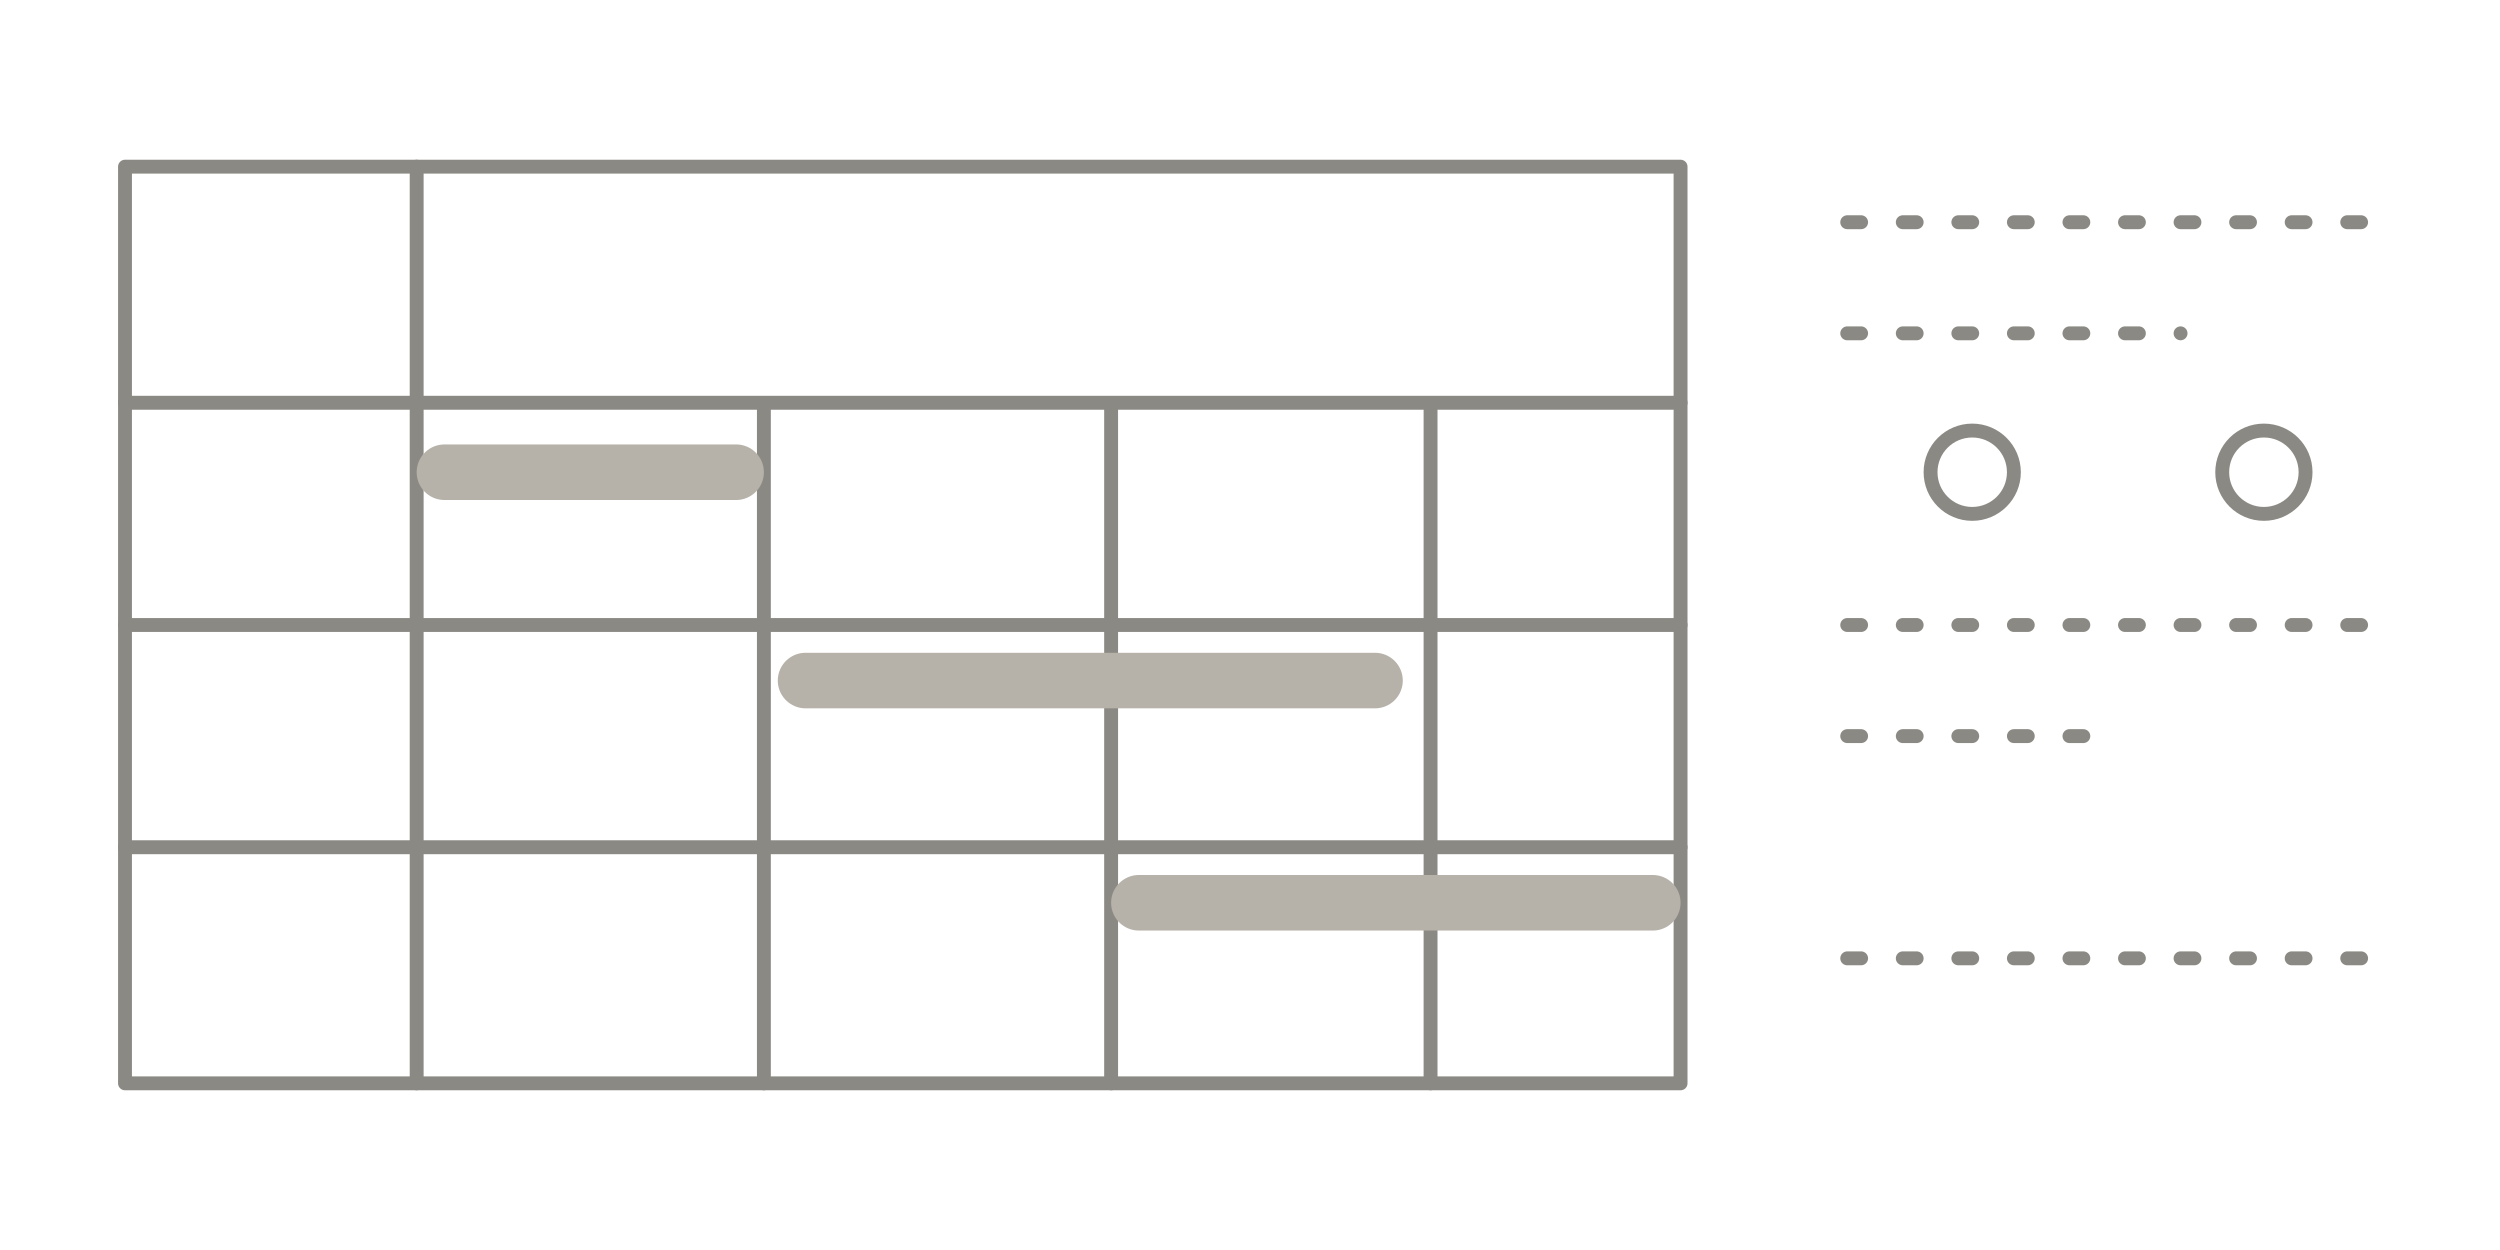
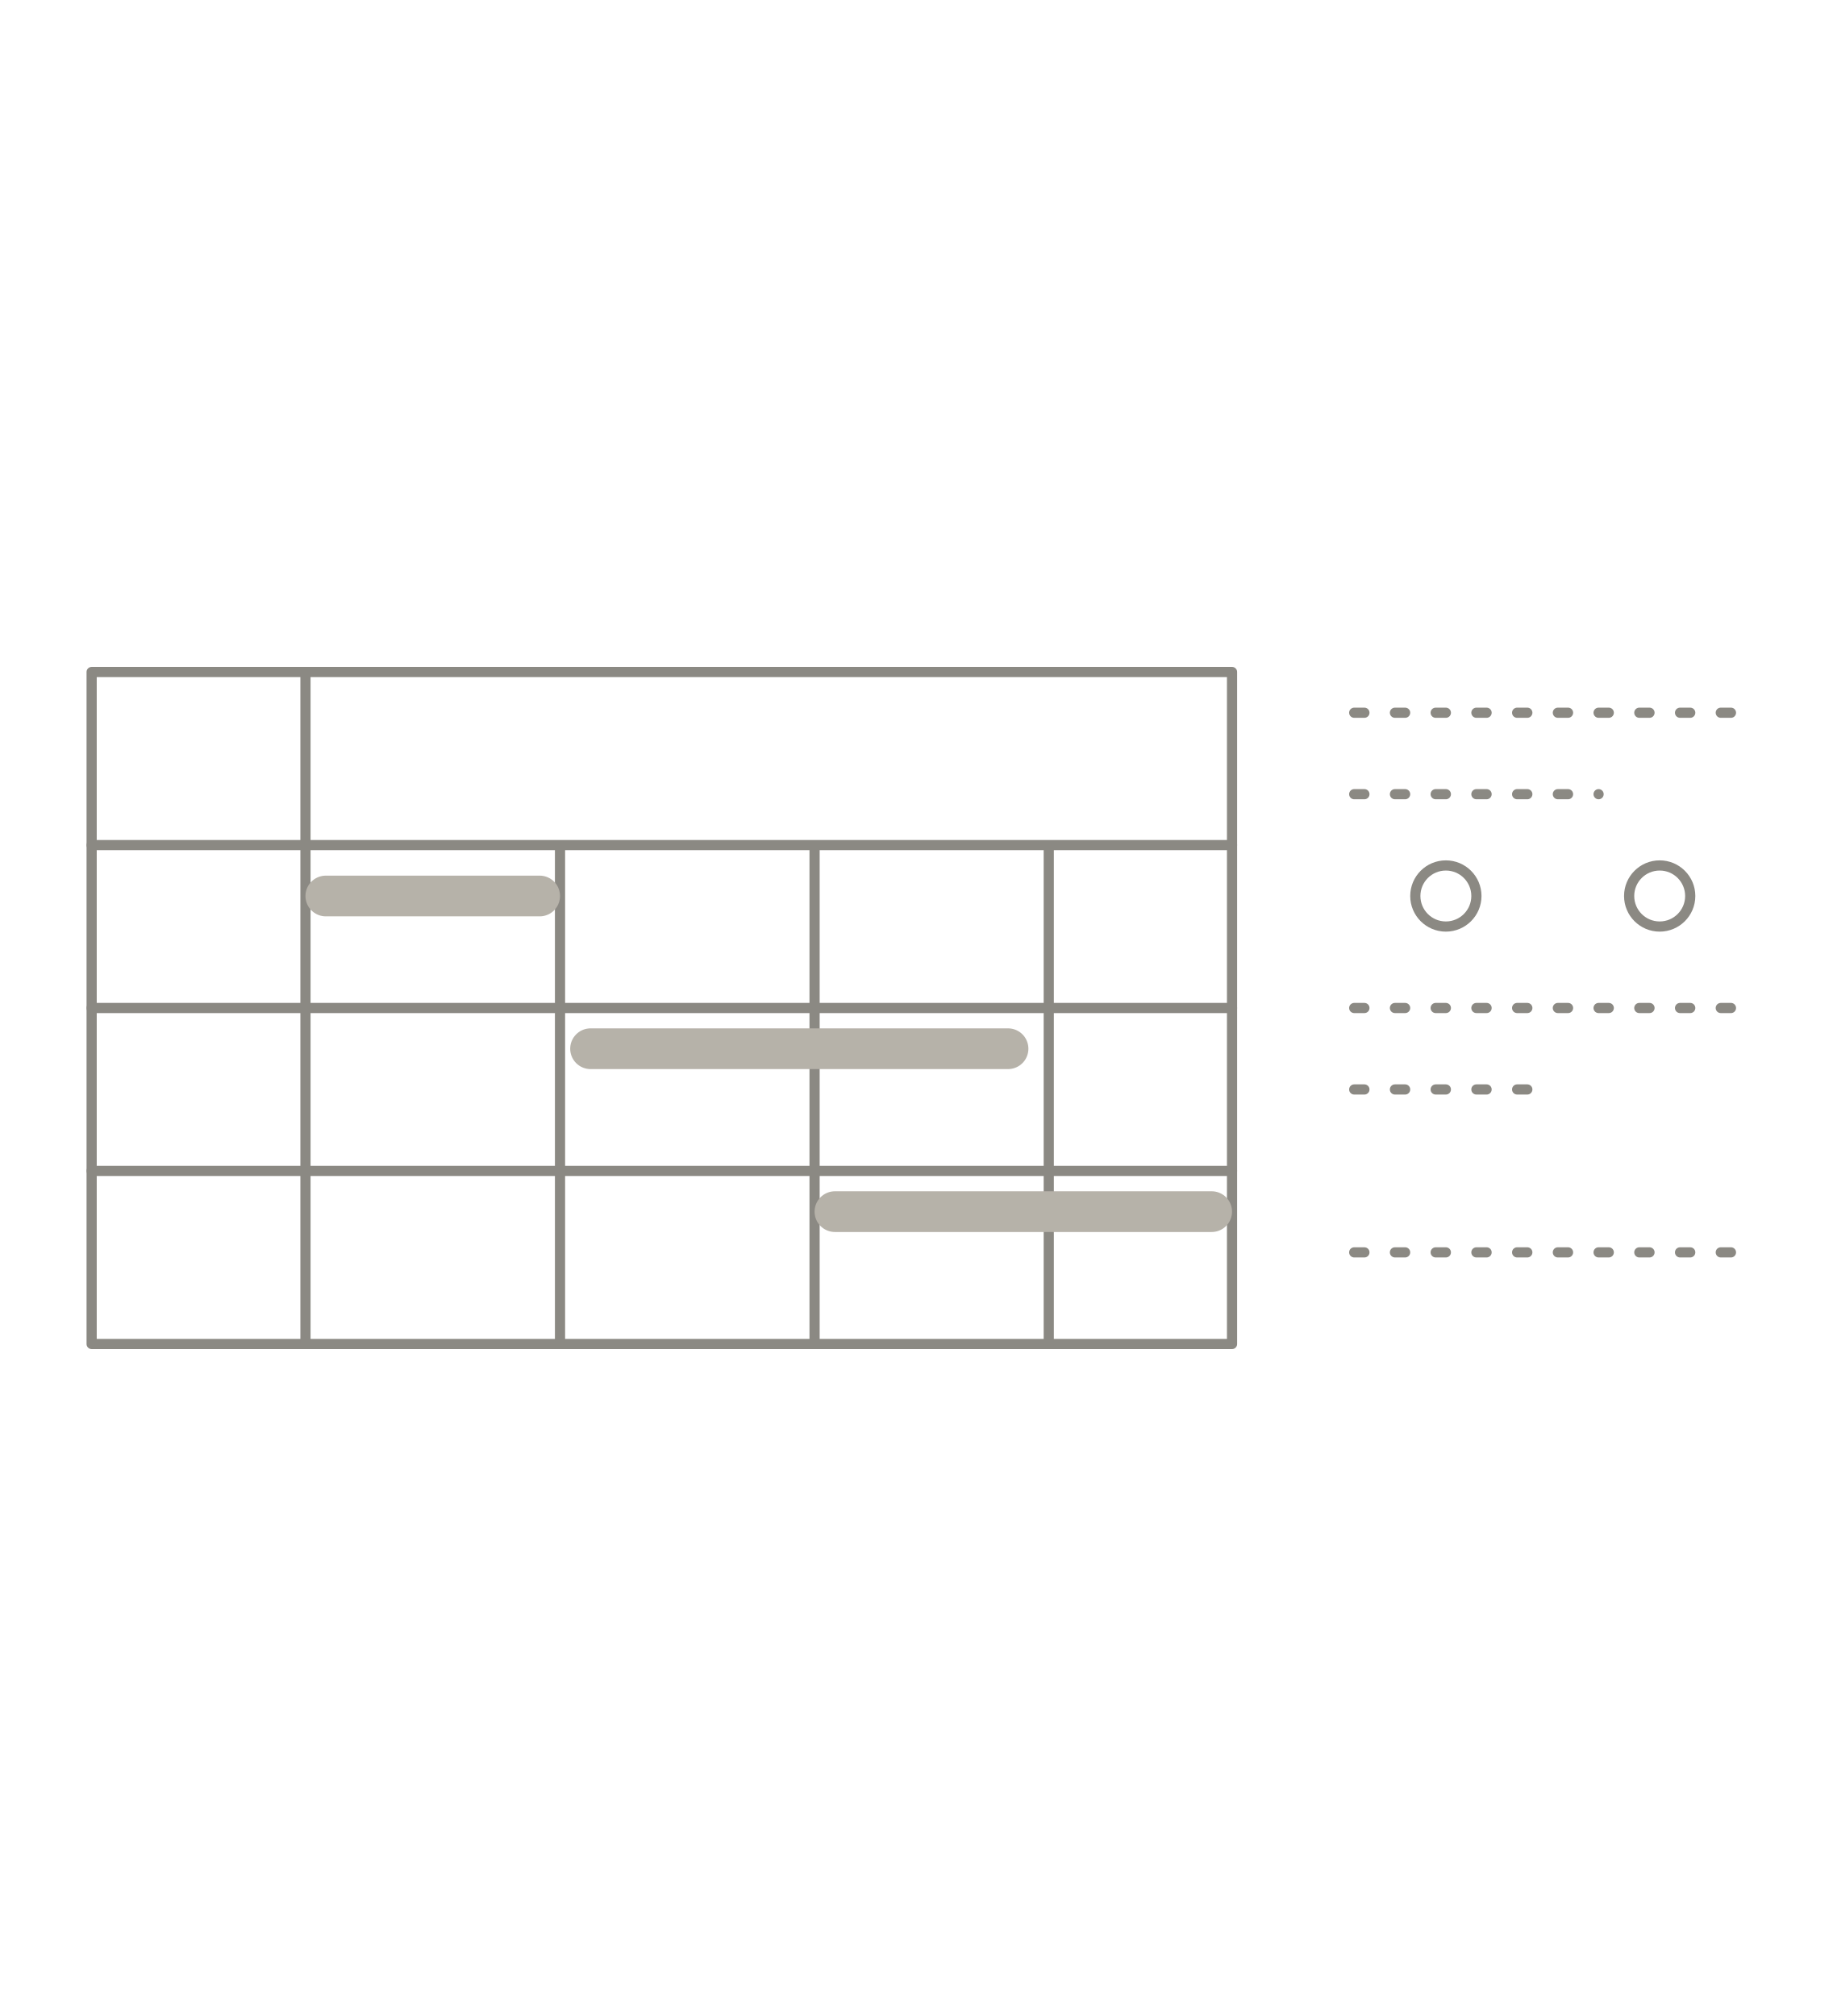
- <svg xmlns="http://www.w3.org/2000/svg" width="180" height="90" viewBox="0 0 180 90" fill="none" stroke="#77746d" stroke-width="1" stroke-linecap="round" stroke-linejoin="round">
+ <svg xmlns="http://www.w3.org/2000/svg" width="180" height="198" viewBox="0 -54 180 198" fill="none" stroke="#77746d" stroke-width="1" stroke-linecap="round" stroke-linejoin="round">
  <g opacity=".85">
    <rect x="9" y="12" width="112" height="66" />
    <path d="M9 29H121M30 12V78M55 29V78M80 29V78M103 29V78M9 45H121M9 61H121" />
    <path d="M32 34H53M58 49H99M82 65H119" stroke-width="4" stroke="#a9a49a" />
    <path d="M133 16H171M133 24H157M133 45H171M133 53H151M133 69H171" stroke-dasharray="1 3" />
    <circle cx="142" cy="34" r="3" />
    <circle cx="163" cy="34" r="3" />
  </g>
</svg>
